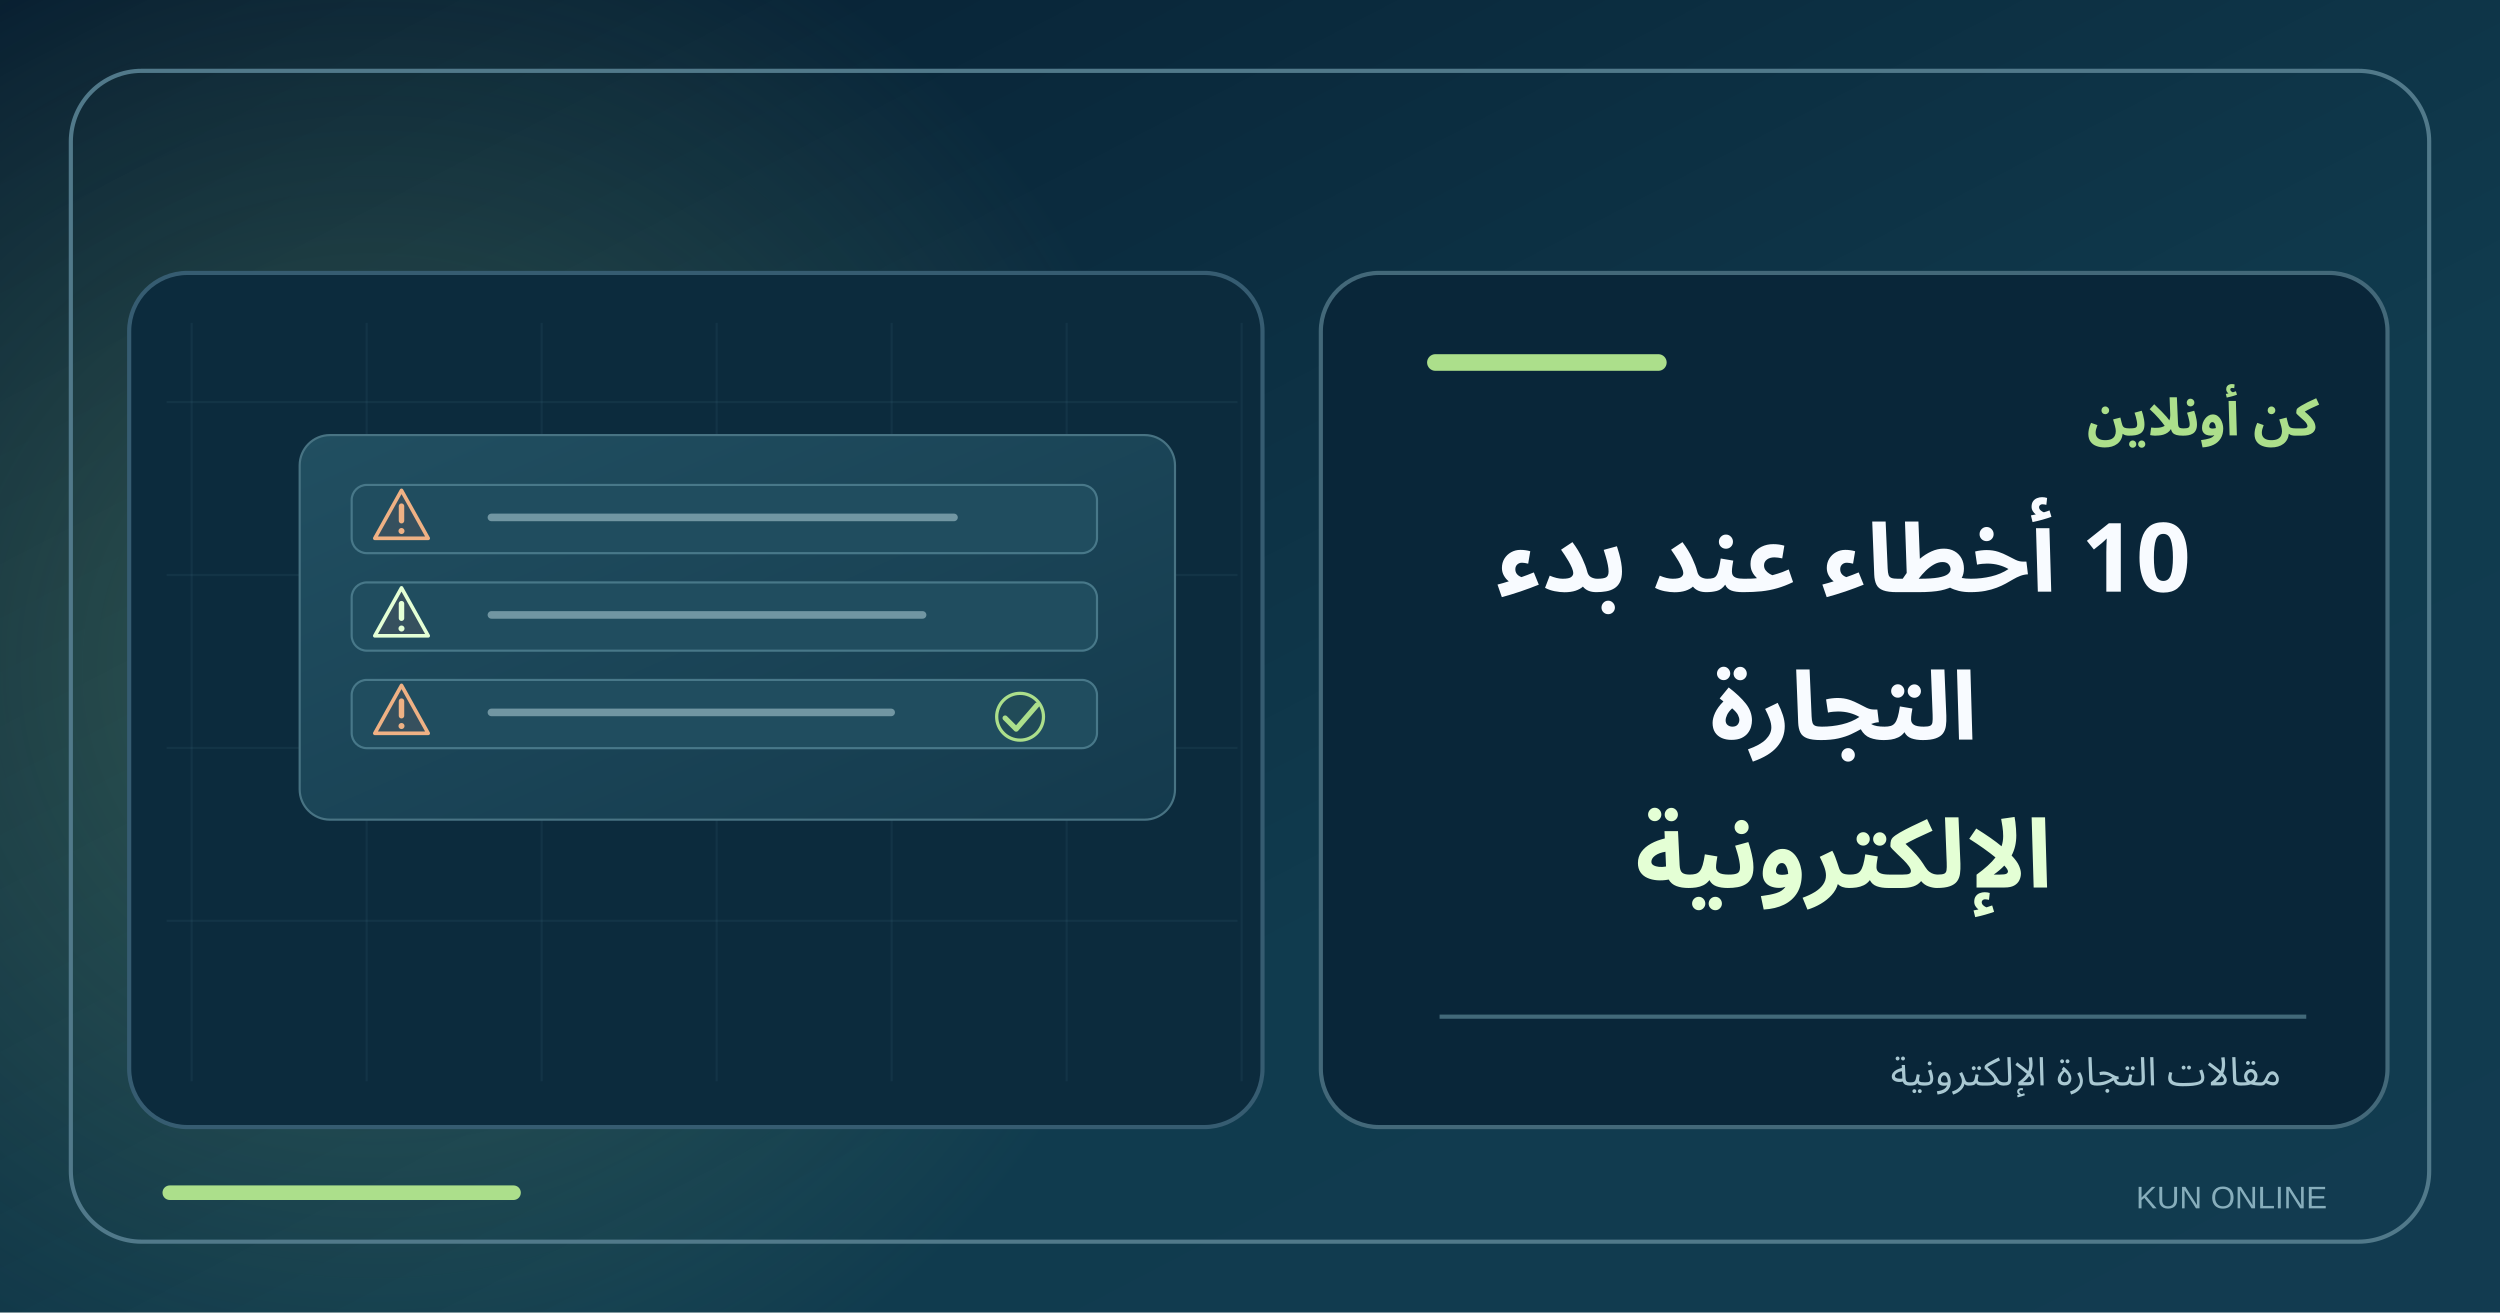
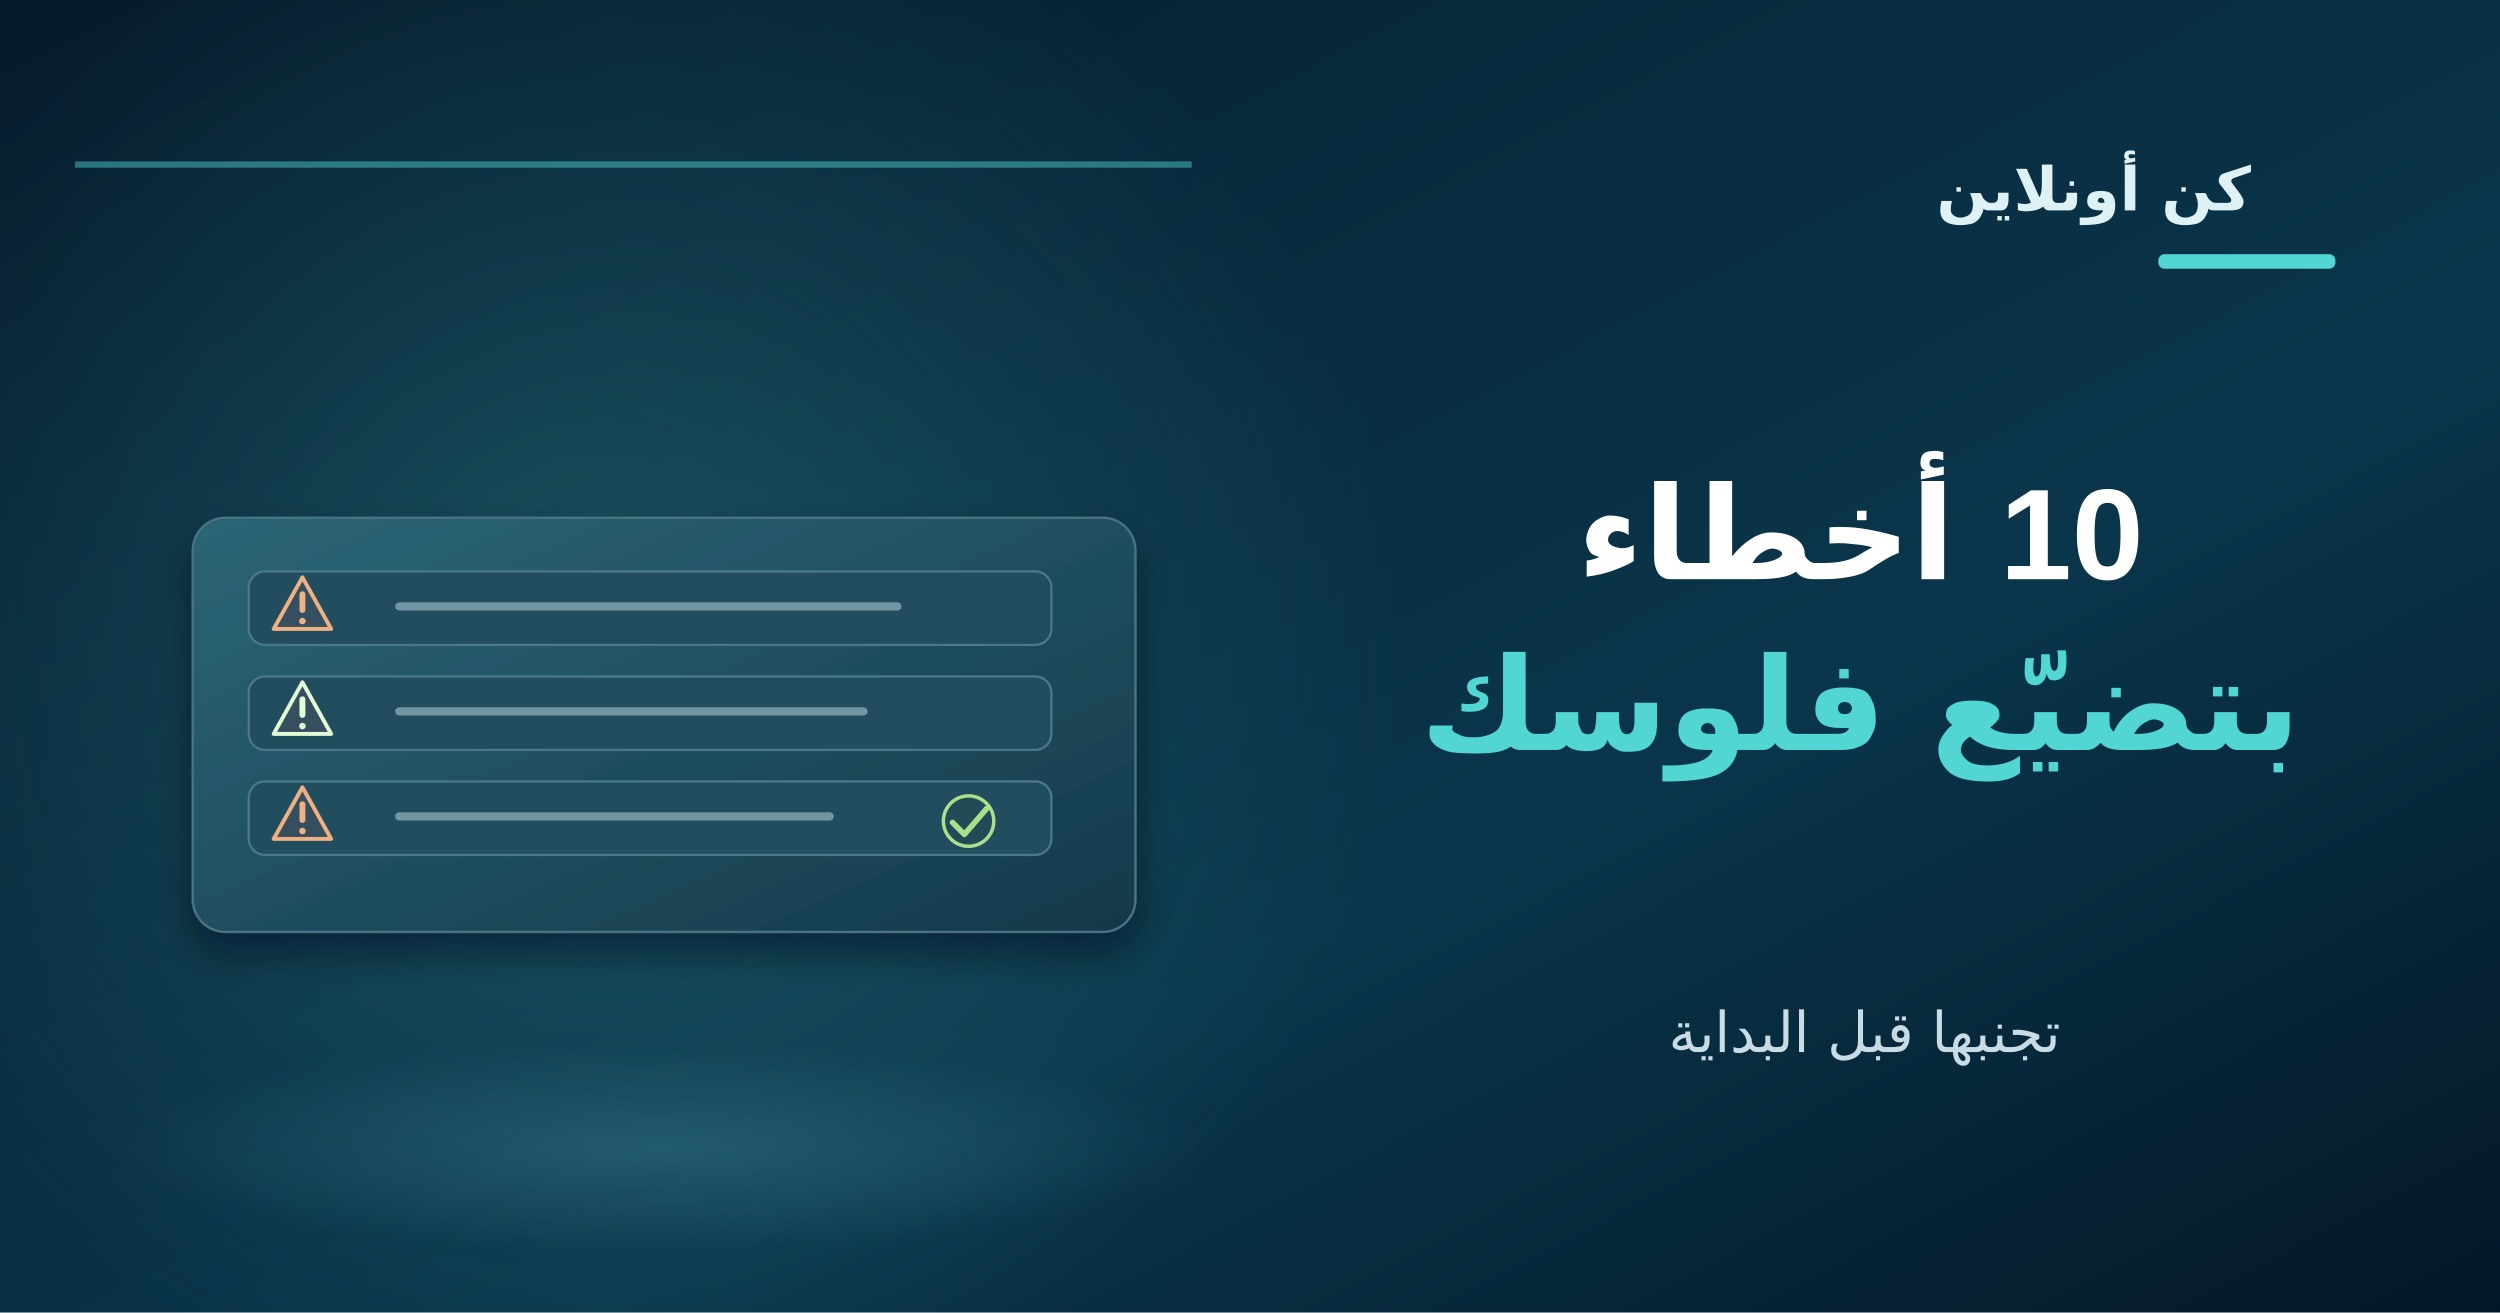
<svg xmlns="http://www.w3.org/2000/svg" width="1200" height="630" viewBox="0 0 1200 630" role="img" aria-labelledby="title desc">
  <defs>
-     <linearGradient id="back" x1="0" y1="0" x2="1" y2="1">
-       <stop stop-color="#061d30" />
-       <stop offset=".62" stop-color="#103b4e" />
-       <stop offset="1" stop-color="#123b50" />
+     <linearGradient id="bg" x1="0" y1="0" x2="1" y2="1">
+       <stop stop-color="#061b2d" />
+       <stop offset=".62" stop-color="#0a364b" />
+       <stop offset="1" stop-color="#041728" />
    </linearGradient>
+     <radialGradient id="glow">
+       <stop stop-color="#51d6d3" stop-opacity=".23" />
+       <stop offset="1" stop-color="#51d6d3" stop-opacity="0" />
+     </radialGradient>
    <linearGradient id="glass" x1="0" y1="0" x2="1" y2="1">
-       <stop stop-color="#214f61" />
-       <stop offset="1" stop-color="#143a4d" />
+       <stop stop-color="#2b6675" />
+       <stop offset="1" stop-color="#15384b" />
    </linearGradient>
-     <radialGradient id="bloom">
-       <stop stop-color="#acdf8b" stop-opacity=".24" />
-       <stop offset="1" stop-color="#acdf8b" stop-opacity="0" />
+     <filter id="drop" x="-30%" y="-30%" width="170%" height="170%">
+       <feDropShadow dx="0" dy="17" stdDeviation="16" flood-color="#010e19" flood-opacity=".45" />
+     </filter>
+     <clipPath id="artStage">
+       <rect x="15" y="105" width="614" height="440" rx="12" />
+     </clipPath>
+     <radialGradient id="floor">
+       <stop stop-color="#3a798d" stop-opacity=".45" />
+       <stop offset="1" stop-color="#3a798d" stop-opacity="0" />
    </radialGradient>
  </defs>
-   <rect width="1200" height="630" fill="url(#back)" />
-   <circle cx="180" cy="320" r="390" fill="url(#bloom)" />
-   <rect x="34" y="34" width="1132" height="562" rx="34" fill="none" stroke="#51798a" stroke-width="2" />
-   <rect x="62" y="131" width="544" height="410" rx="28" fill="#0c2b3d" stroke="#365c71" stroke-width="2" />
-   <g stroke="#508396" stroke-opacity=".10" stroke-width="1">
-     <path d="M92 155V519" />
-     <path d="M176 155V519" />
-     <path d="M260 155V519" />
-     <path d="M344 155V519" />
-     <path d="M428 155V519" />
-     <path d="M512 155V519" />
-     <path d="M596 155V519" />
-     <path d="M80 193H594" />
-     <path d="M80 276H594" />
-     <path d="M80 359H594" />
-     <path d="M80 442H594" />
-   </g>
-   <g id="topic-illustration" transform="translate(44 122) scale(.52)">
-     <rect x="192" y="167" width="808" height="355" rx="28" fill="url(#glass)" stroke="#487383" stroke-width="2" />
-     <rect x="240" y="213" width="688" height="63" rx="14" fill="#204d5f" stroke="#487889" stroke-width="2" />
-     <g transform="translate(258 213) scale(0.56)">
-       <path d="M50 9L94 88H6Z" fill="#36505e" stroke="#efb184" stroke-width="6" stroke-linecap="round" stroke-linejoin="round" />
-       <path d="M50 35V59" fill="none" stroke="#efb184" stroke-width="9" stroke-linecap="round" stroke-linejoin="round" />
-       <circle cx="50" cy="76" r="5" fill="#efb184" stroke="none" stroke-width="0" />
-     </g>
-     <path d="M369 243L796 243" fill="none" stroke="#7196a2" stroke-width="7" stroke-linecap="round" stroke-linejoin="round" />
-     <rect x="240" y="303" width="688" height="63" rx="14" fill="#204d5f" stroke="#487889" stroke-width="2" />
-     <g transform="translate(258 303) scale(0.56)">
-       <path d="M50 9L94 88H6Z" fill="#36505e" stroke="#e4ffd5" stroke-width="6" stroke-linecap="round" stroke-linejoin="round" />
-       <path d="M50 35V59" fill="none" stroke="#e4ffd5" stroke-width="9" stroke-linecap="round" stroke-linejoin="round" />
-       <circle cx="50" cy="76" r="5" fill="#e4ffd5" stroke="none" stroke-width="0" />
-     </g>
-     <path d="M369 333L767 333" fill="none" stroke="#7196a2" stroke-width="7" stroke-linecap="round" stroke-linejoin="round" />
-     <rect x="240" y="393" width="688" height="63" rx="14" fill="#204d5f" stroke="#487889" stroke-width="2" />
-     <g transform="translate(258 393) scale(0.56)">
-       <path d="M50 9L94 88H6Z" fill="#36505e" stroke="#efb184" stroke-width="6" stroke-linecap="round" stroke-linejoin="round" />
-       <path d="M50 35V59" fill="none" stroke="#efb184" stroke-width="9" stroke-linecap="round" stroke-linejoin="round" />
-       <circle cx="50" cy="76" r="5" fill="#efb184" stroke="none" stroke-width="0" />
-     </g>
-     <path d="M369 423L738 423" fill="none" stroke="#7196a2" stroke-width="7" stroke-linecap="round" stroke-linejoin="round" />
-     <g transform="translate(827 397) scale(0.6)">
-       <circle cx="50" cy="50" r="36" fill="#214b58" stroke="#acdf8b" stroke-width="5" />
-       <path d="M27 52L44 69L76 32" fill="none" stroke="#acdf8b" stroke-width="8" stroke-linecap="round" stroke-linejoin="round" />
+   <rect width="1200" height="630" fill="url(#bg)" />
+   <circle cx="290" cy="310" r="381" fill="url(#glow)" />
+   <ellipse cx="315" cy="551" rx="260" ry="50" fill="url(#floor)" />
+   <path d="M36 79H572" stroke="#51d6d3" stroke-width="3" opacity=".46" />
+   <g clip-path="url(#artStage)">
+     <g id="topic-art" filter="url(#drop)" transform="translate(-15 155) scale(.56)">
+       <rect x="192" y="167" width="808" height="355" rx="28" fill="url(#glass)" stroke="#487383" stroke-width="2" />
+       <rect x="240" y="213" width="688" height="63" rx="14" fill="#204d5f" stroke="#487889" stroke-width="2" />
+       <g transform="translate(258 213) scale(0.56)">
+         <path d="M50 9L94 88H6Z" fill="#36505e" stroke="#efb184" stroke-width="6" stroke-linecap="round" stroke-linejoin="round" />
+         <path d="M50 35V59" fill="none" stroke="#efb184" stroke-width="9" stroke-linecap="round" stroke-linejoin="round" />
+         <circle cx="50" cy="76" r="5" fill="#efb184" stroke="none" stroke-width="0" />
+       </g>
+       <path d="M369 243L796 243" fill="none" stroke="#7196a2" stroke-width="7" stroke-linecap="round" stroke-linejoin="round" />
+       <rect x="240" y="303" width="688" height="63" rx="14" fill="#204d5f" stroke="#487889" stroke-width="2" />
+       <g transform="translate(258 303) scale(0.56)">
+         <path d="M50 9L94 88H6Z" fill="#36505e" stroke="#e4ffd5" stroke-width="6" stroke-linecap="round" stroke-linejoin="round" />
+         <path d="M50 35V59" fill="none" stroke="#e4ffd5" stroke-width="9" stroke-linecap="round" stroke-linejoin="round" />
+         <circle cx="50" cy="76" r="5" fill="#e4ffd5" stroke="none" stroke-width="0" />
+       </g>
+       <path d="M369 333L767 333" fill="none" stroke="#7196a2" stroke-width="7" stroke-linecap="round" stroke-linejoin="round" />
+       <rect x="240" y="393" width="688" height="63" rx="14" fill="#204d5f" stroke="#487889" stroke-width="2" />
+       <g transform="translate(258 393) scale(0.56)">
+         <path d="M50 9L94 88H6Z" fill="#36505e" stroke="#efb184" stroke-width="6" stroke-linecap="round" stroke-linejoin="round" />
+         <path d="M50 35V59" fill="none" stroke="#efb184" stroke-width="9" stroke-linecap="round" stroke-linejoin="round" />
+         <circle cx="50" cy="76" r="5" fill="#efb184" stroke="none" stroke-width="0" />
+       </g>
+       <path d="M369 423L738 423" fill="none" stroke="#7196a2" stroke-width="7" stroke-linecap="round" stroke-linejoin="round" />
+       <g transform="translate(827 397) scale(0.6)">
+         <circle cx="50" cy="50" r="36" fill="#214b58" stroke="#acdf8b" stroke-width="5" />
+         <path d="M27 52L44 69L76 32" fill="none" stroke="#acdf8b" stroke-width="8" stroke-linecap="round" stroke-linejoin="round" />
+       </g>
    </g>
  </g>
-   <rect x="634" y="131" width="512" height="410" rx="28" fill="#092639" stroke="#436879" stroke-width="2" />
-   <rect x="685" y="170" width="115" height="8" rx="4" fill="#acdf8b" />
-   <text x="1113" y="209" direction="rtl" text-anchor="start" font-family="Cairo,Tajawal,Noto Sans Arabic,Segoe UI,Arial,sans-serif" font-size="25" font-weight="700" fill="#acdf8b">كن أونلاين</text>
-   <g id="article-title">
-     <text x="885" y="284" text-anchor="middle" direction="rtl" unicode-bidi="plaintext" font-family="Cairo,Tajawal,Noto Sans Arabic,Segoe UI,Arial,sans-serif" font-size="46" font-weight="700" letter-spacing="0" fill="#f8fbff">10 أخطاء عند بدء</text>
-     <text x="885" y="355" text-anchor="middle" direction="rtl" unicode-bidi="plaintext" font-family="Cairo,Tajawal,Noto Sans Arabic,Segoe UI,Arial,sans-serif" font-size="46" font-weight="700" letter-spacing="0" fill="#f8fbff">التجارة</text>
-     <text x="885" y="426" text-anchor="middle" direction="rtl" unicode-bidi="plaintext" font-family="Cairo,Tajawal,Noto Sans Arabic,Segoe UI,Arial,sans-serif" font-size="46" font-weight="700" letter-spacing="0" fill="#e4ffd5">الإلكترونية</text>
+   <text x="1005" y="101" direction="rtl" text-anchor="middle" font-family="Cairo,Tajawal,Segoe UI,Arial,sans-serif" font-size="29" font-weight="700" fill="#def2f5">كن أونلاين</text>
+   <rect x="1036" y="122" width="85" height="7" rx="3" fill="#51d6d3" />
+   <g id="hook">
+     <text x="893" y="278" direction="rtl" unicode-bidi="plaintext" text-anchor="middle" font-family="Cairo,Tajawal,Segoe UI,Arial,sans-serif" font-size="62" font-weight="900" fill="#ffffff">10 أخطاء</text>
+     <text x="893" y="360" direction="rtl" unicode-bidi="plaintext" text-anchor="middle" font-family="Cairo,Tajawal,Segoe UI,Arial,sans-serif" font-size="62" font-weight="900" fill="#51d6d3">بتضيّع فلوسك</text>
  </g>
-   <path d="M691 488H1107" stroke="#426979" stroke-width="2" />
-   <text x="1095" y="521" direction="rtl" text-anchor="start" font-family="Cairo,Tajawal,Noto Sans Arabic,Segoe UI,Arial,sans-serif" font-size="19" fill="#a9c8d2">مقالات التجارة الإلكترونية</text>
-   <rect x="78" y="569" width="172" height="7" rx="3.5" fill="#acdf8b" />
-   <text x="1117" y="580" direction="rtl" text-anchor="start" font-family="Arial,sans-serif" font-size="15" fill="#87aebc">KUN ONLINE</text>
+   <text x="895" y="505" direction="rtl" text-anchor="middle" font-family="Cairo,Tajawal,Segoe UI,Arial,sans-serif" font-size="27" fill="#c8dce5">تجنبها قبل البداية</text>
</svg>
